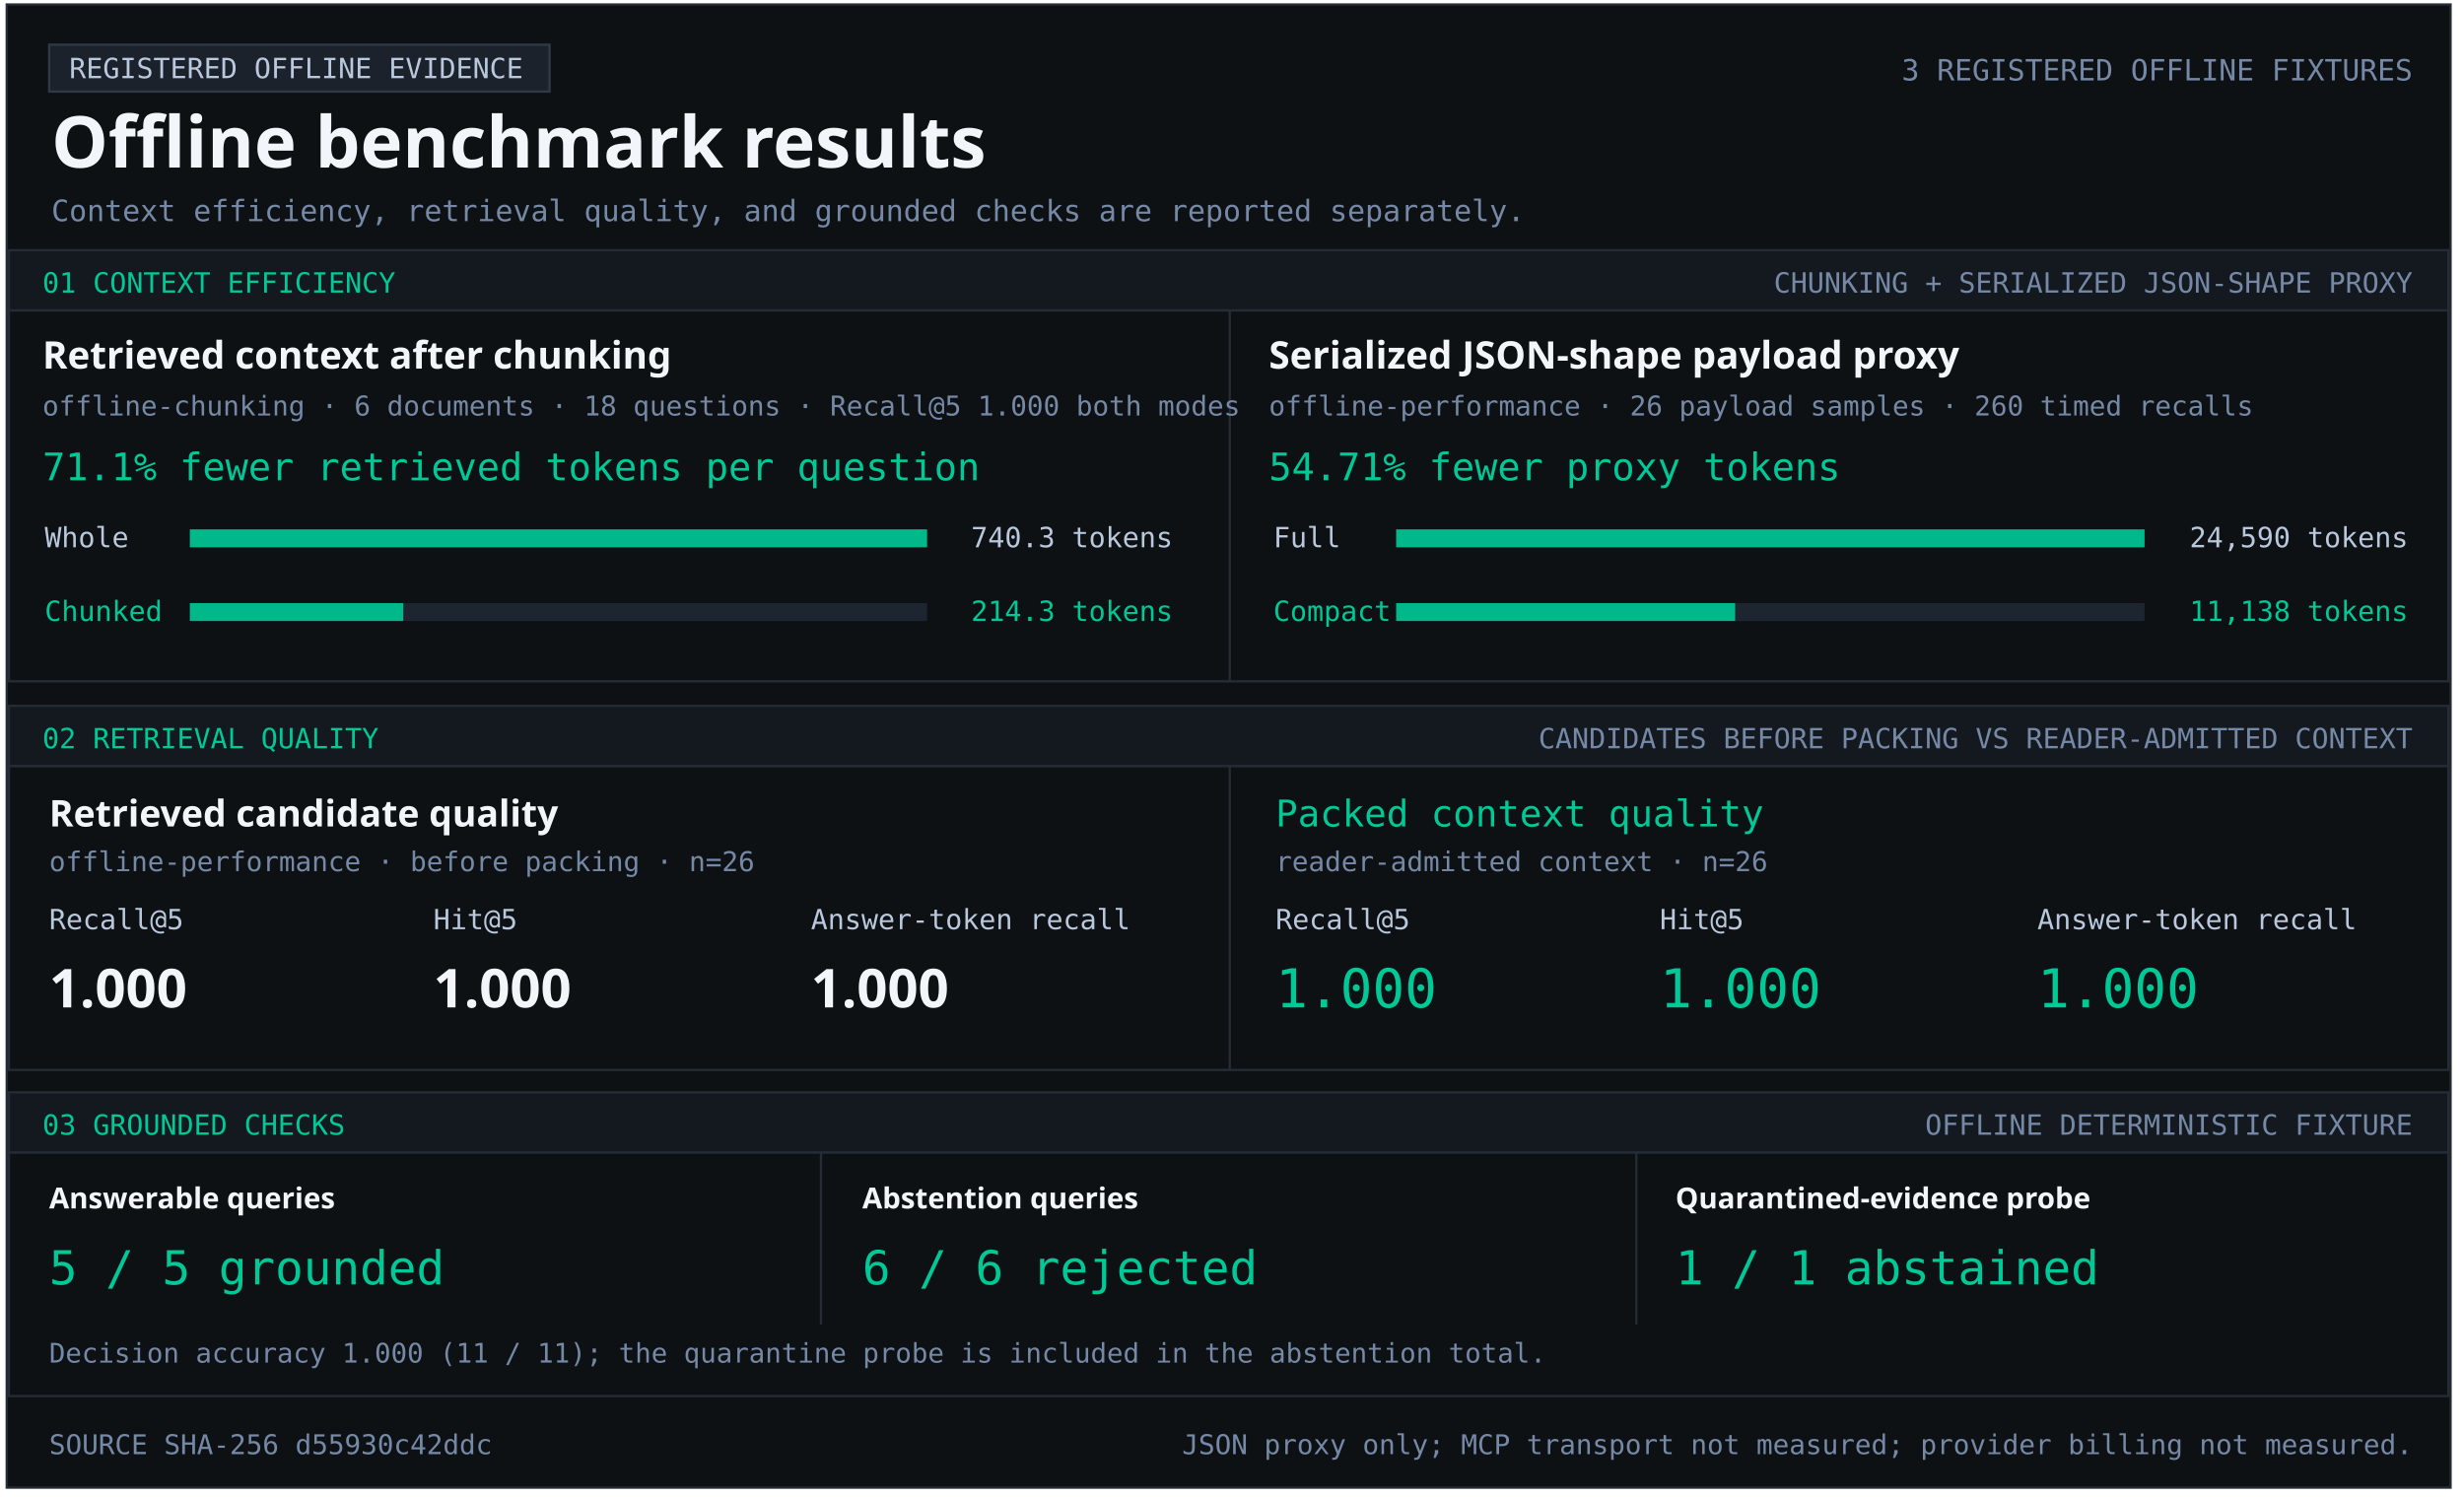
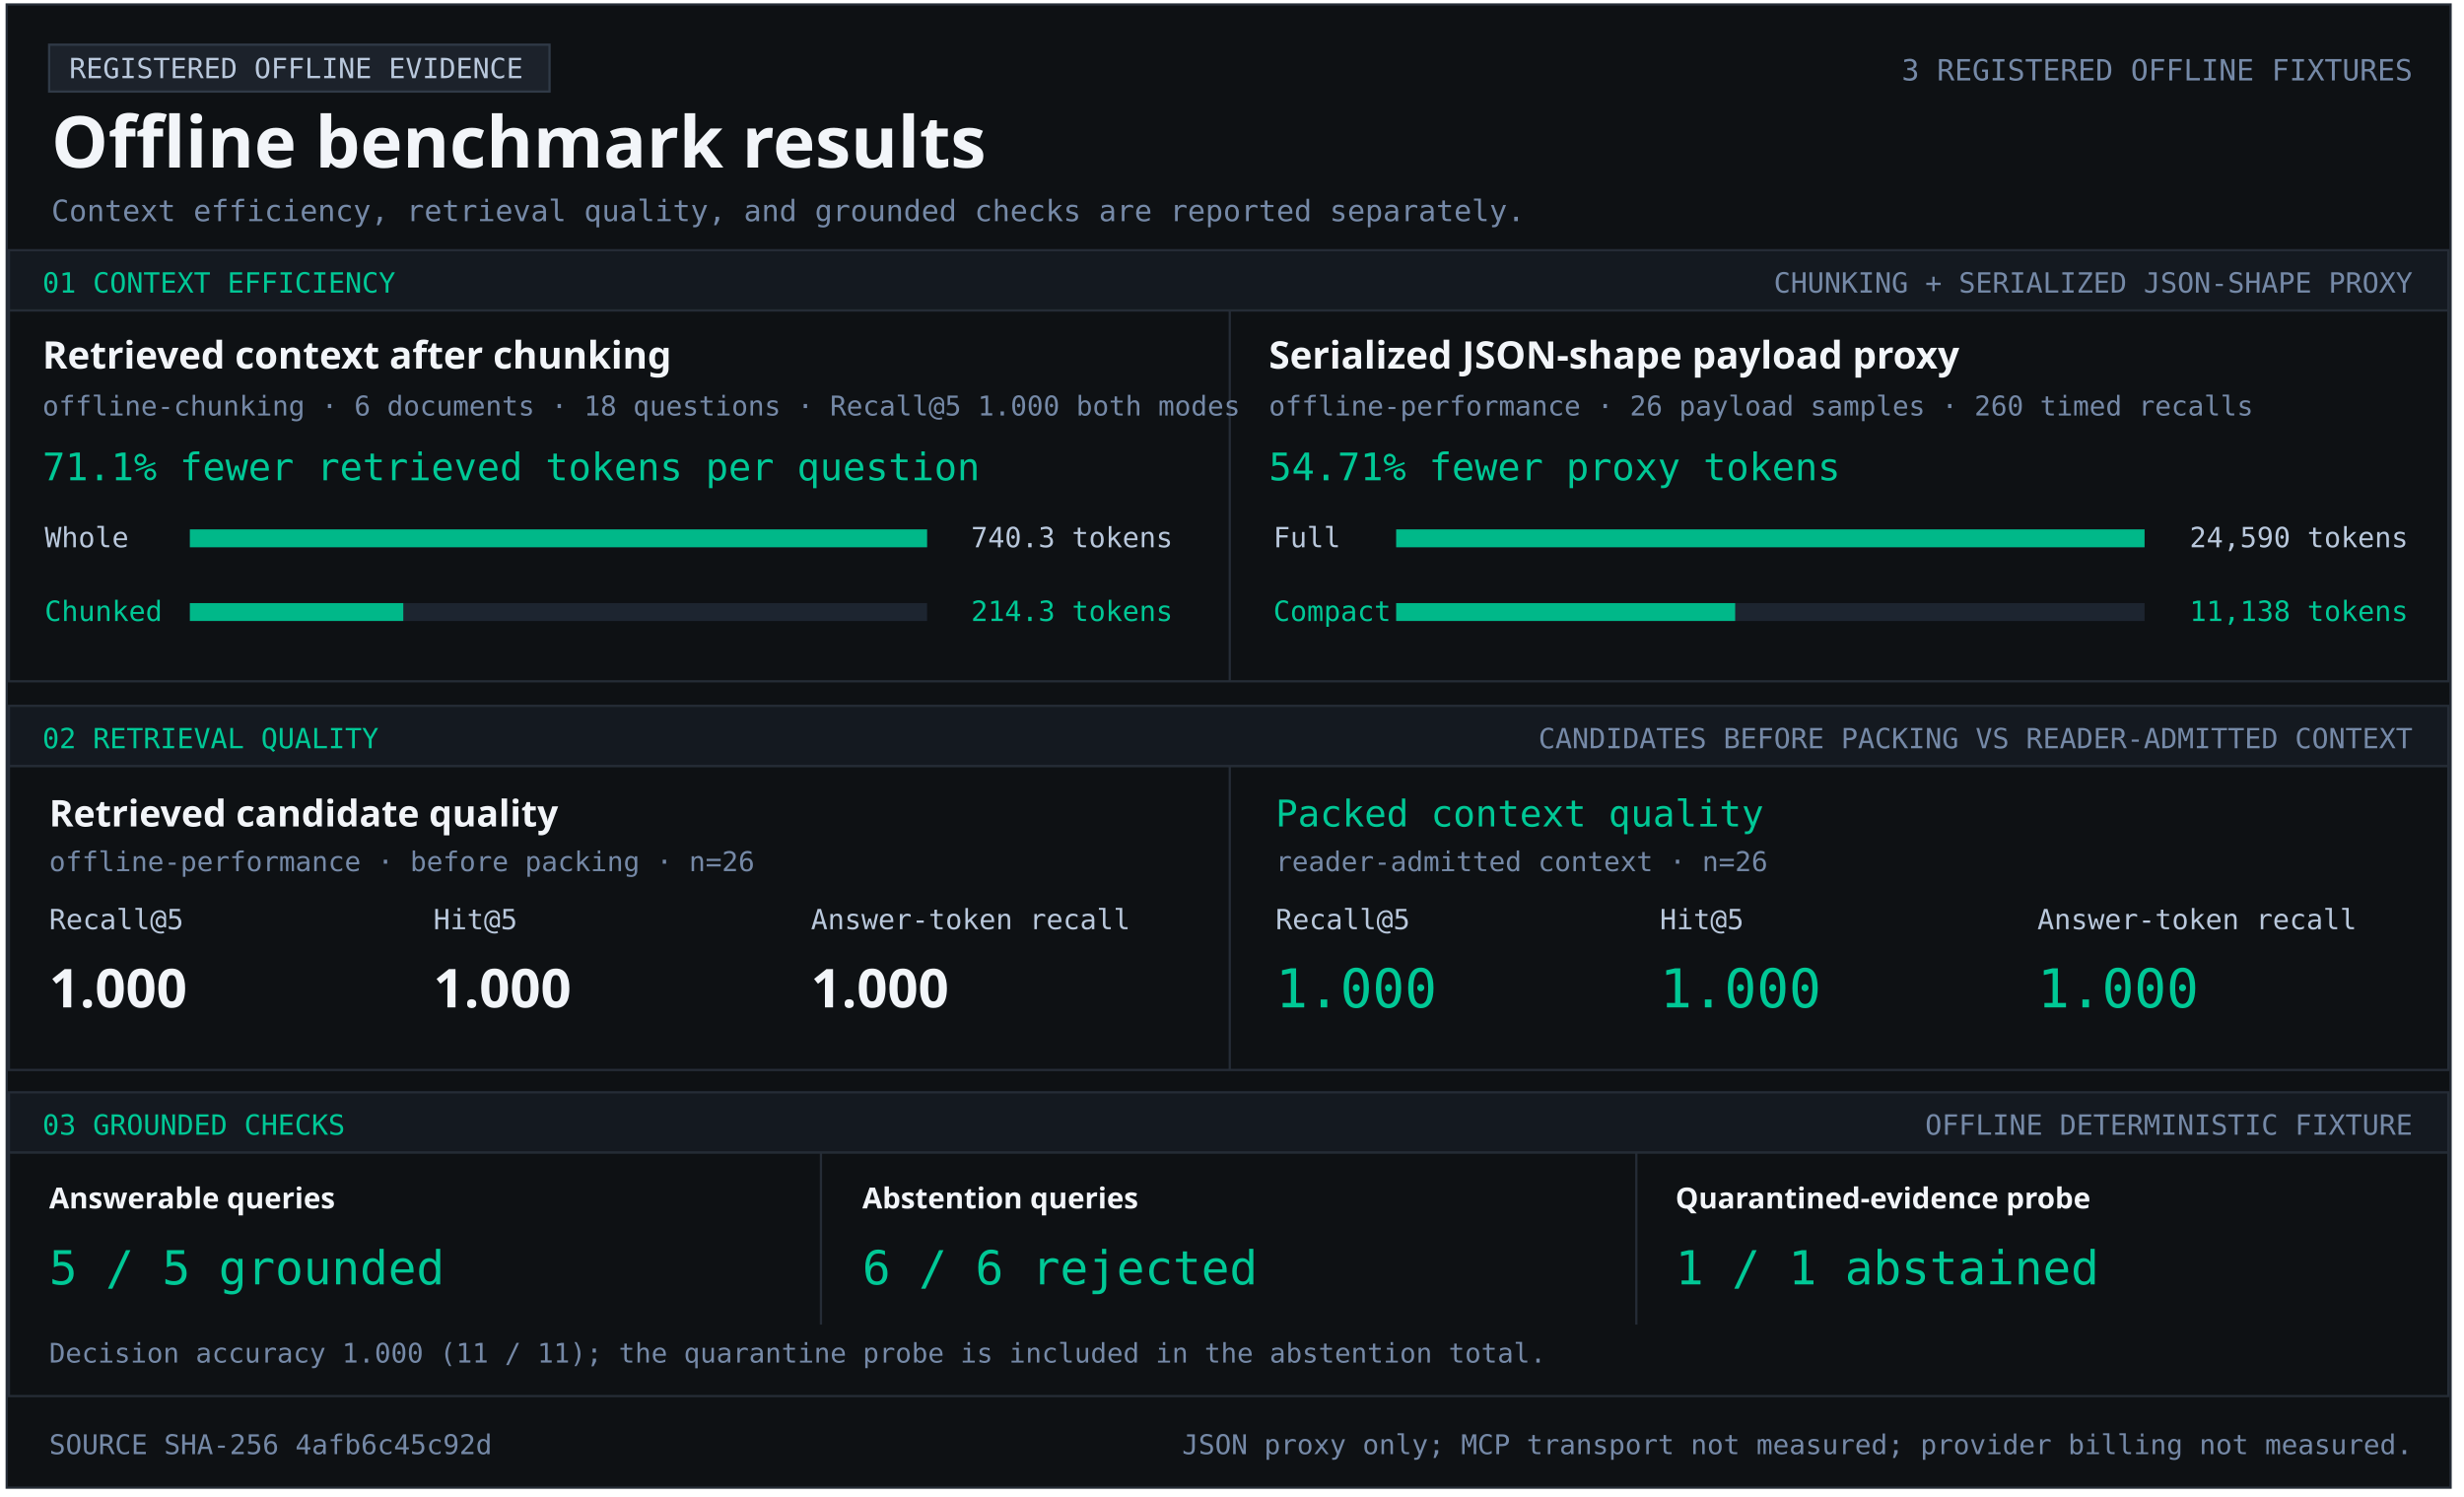
<svg xmlns="http://www.w3.org/2000/svg" width="1103" height="670" viewBox="0 0 1103 670" role="img" aria-labelledby="title desc">
  <style>text{font-family:Consolas,monospace;fill:#b9c8dc} .heading{font-family:Segoe UI,sans-serif;font-weight:700;fill:#f2f5f9} .green{fill:#00c896}.muted{fill:#7589a7}</style>
  <rect x="3" y="2" width="1094" height="664" fill="#0e1114" stroke="#252c36" />
  <rect x="22" y="20" width="224" height="21" fill="#1c222b" stroke="#303a47" />
  <text x="31" y="35" font-size="12.5" text-anchor="start">REGISTERED OFFLINE EVIDENCE</text>
  <text x="23" y="75" font-size="32" class="heading" text-anchor="start">Offline benchmark results</text>
  <text x="1080" y="36" font-size="13.1" class="muted" text-anchor="end">3 REGISTERED OFFLINE FIXTURES</text>
  <text x="23" y="99" font-size="13.2" class="muted" text-anchor="start">Context efficiency, retrieval quality, and grounded checks are reported separately.</text>
  <rect x="4" y="112" width="1092" height="27" fill="#141920" stroke="#252c36" />
  <text x="19" y="131" font-size="12.5" class="green" text-anchor="start">01  CONTEXT EFFICIENCY</text>
  <text x="1080" y="131" font-size="12.5" class="muted" text-anchor="end">CHUNKING + SERIALIZED JSON-SHAPE PROXY</text>
  <rect x="4" y="139" width="1092" height="166" fill="#0e1114" stroke="#252c36" />
  <rect x="550" y="139" width="1" height="166" fill="#252c36" />
  <text x="19" y="165" font-size="17" class="heading" text-anchor="start">Retrieved context after chunking</text>
  <text x="19" y="186" font-size="12.2" class="muted" text-anchor="start">offline-chunking · 6 documents · 18 questions · Recall@5 1.000 both modes</text>
  <text x="19" y="215" font-size="17" class="green" text-anchor="start">71.1% fewer retrieved tokens per question</text>
  <text x="20" y="245" font-size="12.5" text-anchor="start">Whole</text>
  <rect x="85" y="237" width="330" height="8" fill="#1d2530" />
  <rect x="85" y="237" width="330.00" height="8" fill="#00b889" />
  <text x="525" y="245" font-size="12.5" text-anchor="end">740.3 tokens</text>
  <text x="20" y="278" font-size="12.5" class="green" text-anchor="start">Chunked</text>
  <rect x="85" y="270" width="330" height="8" fill="#1d2530" />
  <rect x="85" y="270" width="95.53" height="8" fill="#00b889" />
  <text x="525" y="278" font-size="12.5" class="green" text-anchor="end">214.3 tokens</text>
  <text x="568" y="165" font-size="17" class="heading" text-anchor="start">Serialized JSON-shape payload proxy</text>
  <text x="568" y="186" font-size="12.2" class="muted" text-anchor="start">offline-performance · 26 payload samples · 260 timed recalls</text>
  <text x="568" y="215" font-size="17" class="green" text-anchor="start">54.71% fewer proxy tokens</text>
  <text x="570" y="245" font-size="12.5" text-anchor="start">Full</text>
  <rect x="625" y="237" width="335" height="8" fill="#1d2530" />
  <rect x="625" y="237" width="335.00" height="8" fill="#00b889" />
  <text x="1078" y="245" font-size="12.5" text-anchor="end">24,590 tokens</text>
  <text x="570" y="278" font-size="12.5" class="green" text-anchor="start">Compact</text>
  <rect x="625" y="270" width="335" height="8" fill="#1d2530" />
  <rect x="625" y="270" width="151.74" height="8" fill="#00b889" />
  <text x="1078" y="278" font-size="12.5" class="green" text-anchor="end">11,138 tokens</text>
  <rect x="4" y="316" width="1092" height="27" fill="#141920" stroke="#252c36" />
  <text x="19" y="335" font-size="12.5" class="green" text-anchor="start">02  RETRIEVAL QUALITY</text>
  <text x="1080" y="335" font-size="12.5" class="muted" text-anchor="end">CANDIDATES BEFORE PACKING VS READER-ADMITTED CONTEXT</text>
  <rect x="4" y="343" width="1092" height="136" fill="#0e1114" stroke="#252c36" />
  <rect x="550" y="343" width="1" height="136" fill="#252c36" />
  <text x="22" y="370" font-size="16.5" class="heading" text-anchor="start">Retrieved candidate quality</text>
  <text x="22" y="390" font-size="12.2" class="muted" text-anchor="start">offline-performance · before packing · n=26</text>
  <text x="22" y="416" font-size="12.5" text-anchor="start">Recall@5</text>
  <text x="194" y="416" font-size="12.5" text-anchor="start">Hit@5</text>
  <text x="363" y="416" font-size="12.5" text-anchor="start">Answer-token recall</text>
  <text x="22" y="451" font-size="24" class="heading" text-anchor="start">1.000</text>
  <text x="194" y="451" font-size="24" class="heading" text-anchor="start">1.000</text>
  <text x="363" y="451" font-size="24" class="heading" text-anchor="start">1.000</text>
  <text x="571" y="370" font-size="16.5" class="green" text-anchor="start">Packed context quality</text>
  <text x="571" y="390" font-size="12.2" class="muted" text-anchor="start">reader-admitted context · n=26</text>
  <text x="571" y="416" font-size="12.5" text-anchor="start">Recall@5</text>
  <text x="743" y="416" font-size="12.5" text-anchor="start">Hit@5</text>
  <text x="912" y="416" font-size="12.5" text-anchor="start">Answer-token recall</text>
  <text x="571" y="451" font-size="24" class="green" text-anchor="start">1.000</text>
  <text x="743" y="451" font-size="24" class="green" text-anchor="start">1.000</text>
  <text x="912" y="451" font-size="24" class="green" text-anchor="start">1.000</text>
  <rect x="4" y="489" width="1092" height="27" fill="#141920" stroke="#252c36" />
  <text x="19" y="508" font-size="12.5" class="green" text-anchor="start">03  GROUNDED CHECKS</text>
  <text x="1080" y="508" font-size="12.5" class="muted" text-anchor="end">OFFLINE DETERMINISTIC FIXTURE</text>
  <rect x="4" y="516" width="1092" height="109" fill="#0e1114" stroke="#252c36" />
  <rect x="367" y="516" width="1" height="77" fill="#252c36" />
  <rect x="732" y="516" width="1" height="77" fill="#252c36" />
  <text x="22" y="541" font-size="13" class="heading" text-anchor="start">Answerable queries</text>
  <text x="22" y="575" font-size="21" class="green" text-anchor="start">5 / 5 grounded</text>
  <text x="386" y="541" font-size="13" class="heading" text-anchor="start">Abstention queries</text>
  <text x="386" y="575" font-size="21" class="green" text-anchor="start">6 / 6 rejected</text>
  <text x="750" y="541" font-size="13" class="heading" text-anchor="start">Quarantined-evidence probe</text>
  <text x="750" y="575" font-size="21" class="green" text-anchor="start">1 / 1 abstained</text>
  <text x="22" y="610" font-size="12.1" class="muted" text-anchor="start">Decision accuracy 1.000 (11 / 11); the quarantine probe is included in the abstention total.</text>
-   <text x="22" y="651" font-size="12.2" class="muted" text-anchor="start">SOURCE SHA-256  d55930c42ddc</text>
+   <text x="22" y="651" font-size="12.2" class="muted" text-anchor="start">SOURCE SHA-256  4afb6c45c92d</text>
  <text x="1080" y="651" font-size="12.2" class="muted" text-anchor="end">JSON proxy only; MCP transport not measured; provider billing not measured.</text>
</svg>
